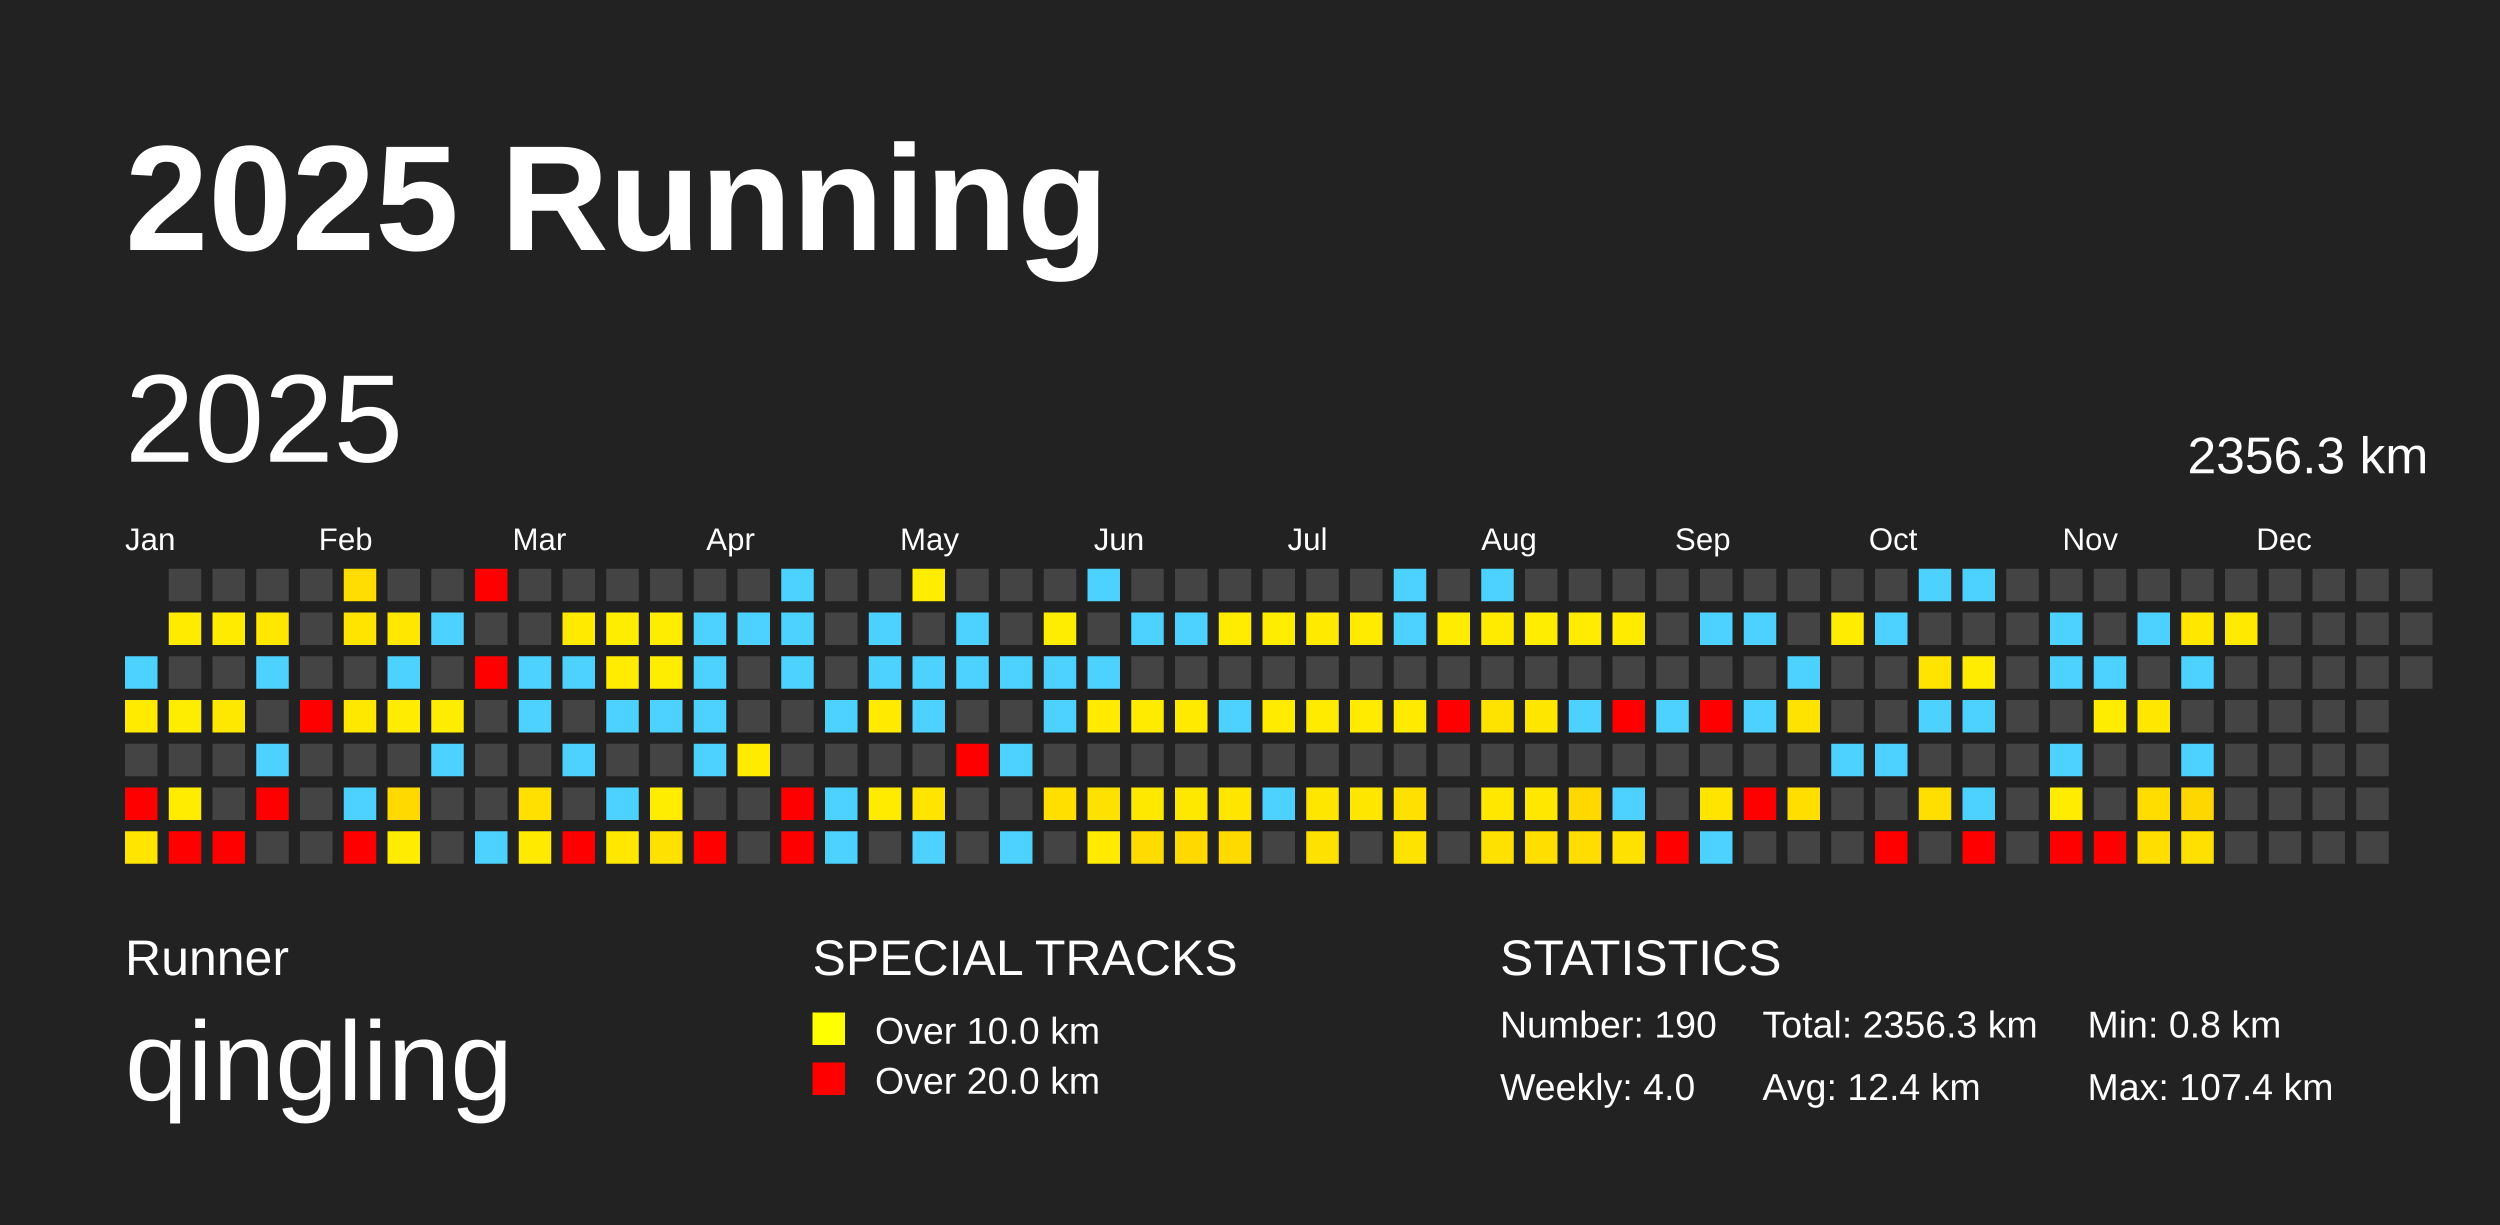
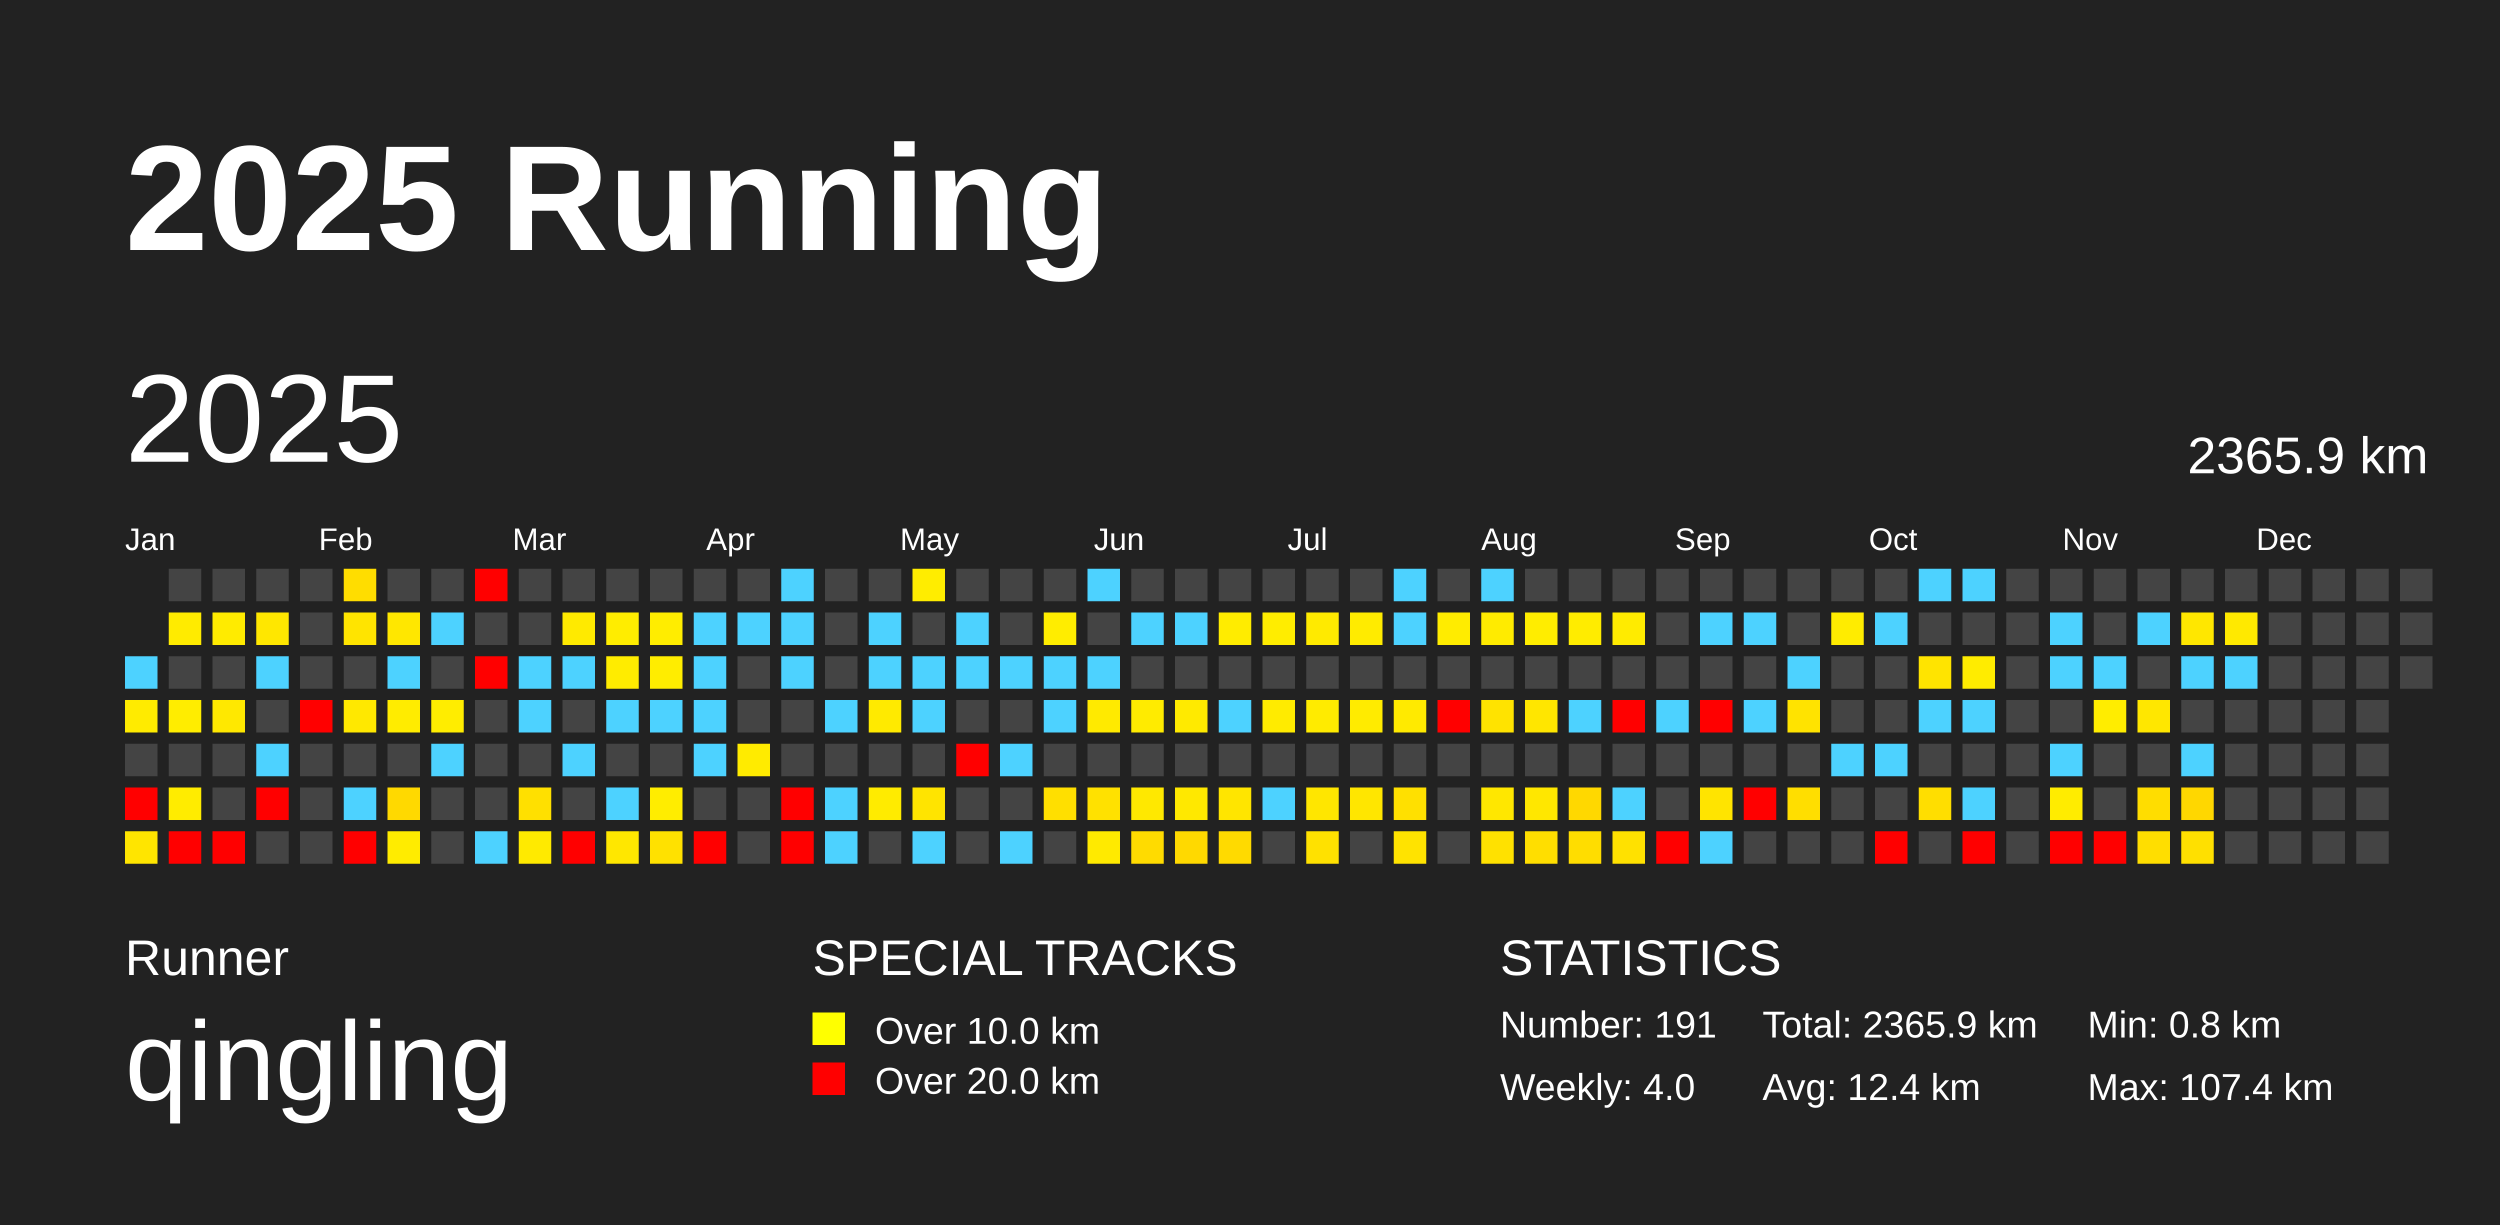
<svg xmlns="http://www.w3.org/2000/svg" baseProfile="full" height="98mm" version="1.1" viewBox="0,0,200,98" width="200mm">
  <defs />
  <rect fill="#222222" height="98" width="200" x="0" y="0" />
  <text fill="#FFFFFF" style="font-size:12px; font-family:Arial; font-weight:bold;" x="10" y="20">2025 Running</text>
  <text fill="#FFFFFF" style="font-size:4px; font-family:Arial" x="10" y="78">Runner</text>
  <text fill="#FFFFFF" style="font-size:9px; font-family:Arial" x="10" y="88">qingling</text>
  <text fill="#FFFFFF" style="font-size:4px; font-family:Arial" x="65" y="78">SPECIAL TRACKS</text>
  <rect fill="yellow" height="2.6" width="2.6" x="65" y="81" />
  <text fill="#FFFFFF" style="font-size:3px; font-family:Arial" x="70" y="83.5">Over 10.0 km</text>
  <rect fill="red" height="2.6" width="2.6" x="65" y="85" />
  <text fill="#FFFFFF" style="font-size:3px; font-family:Arial" x="70" y="87.5">Over 20.0 km</text>
  <text fill="#FFFFFF" style="font-size:4px; font-family:Arial" x="120" y="78">STATISTICS</text>
-   <text fill="#FFFFFF" style="font-size:3px; font-family:Arial" x="120" y="83">Number: 190</text>
+   <text fill="#FFFFFF" style="font-size:3px; font-family:Arial" x="120" y="83">Number: 191</text>
  <text fill="#FFFFFF" style="font-size:3px; font-family:Arial" x="120" y="88">Weekly: 4.0</text>
-   <text fill="#FFFFFF" style="font-size:3px; font-family:Arial" x="141" y="83">Total: 2356.3 km</text>
+   <text fill="#FFFFFF" style="font-size:3px; font-family:Arial" x="141" y="83">Total: 2365.9 km</text>
  <text fill="#FFFFFF" style="font-size:3px; font-family:Arial" x="141" y="88">Avg: 12.4 km</text>
  <text fill="#FFFFFF" style="font-size:3px; font-family:Arial" x="167" y="83">Min: 0.8 km</text>
  <text fill="#FFFFFF" style="font-size:3px; font-family:Arial" x="167" y="88">Max: 107.4 km</text>
  <text dominant-baseline="hanging" fill="#FFFFFF" style="font-size:10.0px; font-family:Arial;" x="10" y="30">2025</text>
-   <text dominant-baseline="hanging" fill="#FFFFFF" style="font-size:4.125px; font-family:Arial;" x="175" y="35">2356.3 km</text>
+   <text dominant-baseline="hanging" fill="#FFFFFF" style="font-size:4.125px; font-family:Arial;" x="175" y="35">2365.9 km</text>
  <text fill="#FFFFFF" style="font-size:2.5px; font-family:Arial" x="10.0" y="44">Jan</text>
  <text fill="#FFFFFF" style="font-size:2.5px; font-family:Arial" x="25.5" y="44">Feb</text>
  <text fill="#FFFFFF" style="font-size:2.5px; font-family:Arial" x="41.0" y="44">Mar</text>
  <text fill="#FFFFFF" style="font-size:2.5px; font-family:Arial" x="56.5" y="44">Apr</text>
  <text fill="#FFFFFF" style="font-size:2.5px; font-family:Arial" x="72.0" y="44">May</text>
  <text fill="#FFFFFF" style="font-size:2.5px; font-family:Arial" x="87.5" y="44">Jun</text>
  <text fill="#FFFFFF" style="font-size:2.5px; font-family:Arial" x="103.0" y="44">Jul</text>
  <text fill="#FFFFFF" style="font-size:2.5px; font-family:Arial" x="118.5" y="44">Aug</text>
  <text fill="#FFFFFF" style="font-size:2.5px; font-family:Arial" x="134.0" y="44">Sep</text>
  <text fill="#FFFFFF" style="font-size:2.5px; font-family:Arial" x="149.5" y="44">Oct</text>
  <text fill="#FFFFFF" style="font-size:2.5px; font-family:Arial" x="165.0" y="44">Nov</text>
  <text fill="#FFFFFF" style="font-size:2.5px; font-family:Arial" x="180.5" y="44">Dec</text>
  <rect fill="#4dd2ff" height="2.6" width="2.6" x="10.0" y="52.5" />
  <rect fill="#ffeb00" height="2.6" width="2.6" x="10.0" y="56.0" />
  <rect fill="#444444" height="2.6" width="2.6" x="10.0" y="59.5" />
  <rect fill="red" height="2.6" width="2.6" x="10.0" y="63.0" />
  <rect fill="#ffe500" height="2.6" width="2.6" x="10.0" y="66.5" />
  <rect fill="#444444" height="2.6" width="2.6" x="13.5" y="45.5" />
  <rect fill="#ffeb00" height="2.6" width="2.6" x="13.5" y="49.0" />
  <rect fill="#444444" height="2.6" width="2.6" x="13.5" y="52.5" />
  <rect fill="#ffed00" height="2.6" width="2.6" x="13.5" y="56.0" />
  <rect fill="#444444" height="2.6" width="2.6" x="13.5" y="59.5" />
  <rect fill="#ffec00" height="2.6" width="2.6" x="13.5" y="63.0" />
  <rect fill="red" height="2.6" width="2.6" x="13.5" y="66.5" />
  <rect fill="#444444" height="2.6" width="2.6" x="17.0" y="45.5" />
  <rect fill="#ffeb00" height="2.6" width="2.6" x="17.0" y="49.0" />
  <rect fill="#444444" height="2.6" width="2.6" x="17.0" y="52.5" />
  <rect fill="#ffe800" height="2.6" width="2.6" x="17.0" y="56.0" />
  <rect fill="#444444" height="2.6" width="2.6" x="17.0" y="59.5" />
  <rect fill="#444444" height="2.6" width="2.6" x="17.0" y="63.0" />
  <rect fill="red" height="2.6" width="2.6" x="17.0" y="66.5" />
  <rect fill="#444444" height="2.6" width="2.6" x="20.5" y="45.5" />
  <rect fill="#ffe700" height="2.6" width="2.6" x="20.5" y="49.0" />
  <rect fill="#4dd2ff" height="2.6" width="2.6" x="20.5" y="52.5" />
  <rect fill="#444444" height="2.6" width="2.6" x="20.5" y="56.0" />
  <rect fill="#4dd2ff" height="2.6" width="2.6" x="20.5" y="59.5" />
  <rect fill="red" height="2.6" width="2.6" x="20.5" y="63.0" />
  <rect fill="#444444" height="2.6" width="2.6" x="20.5" y="66.5" />
  <rect fill="#444444" height="2.6" width="2.6" x="24.0" y="45.5" />
  <rect fill="#444444" height="2.6" width="2.6" x="24.0" y="49.0" />
  <rect fill="#444444" height="2.6" width="2.6" x="24.0" y="52.5" />
  <rect fill="red" height="2.6" width="2.6" x="24.0" y="56.0" />
  <rect fill="#444444" height="2.6" width="2.6" x="24.0" y="59.5" />
  <rect fill="#444444" height="2.6" width="2.6" x="24.0" y="63.0" />
  <rect fill="#444444" height="2.6" width="2.6" x="24.0" y="66.5" />
  <rect fill="#ffdd00" height="2.6" width="2.6" x="27.5" y="45.5" />
  <rect fill="#ffe400" height="2.6" width="2.6" x="27.5" y="49.0" />
  <rect fill="#444444" height="2.6" width="2.6" x="27.5" y="52.5" />
  <rect fill="#ffe800" height="2.6" width="2.6" x="27.5" y="56.0" />
  <rect fill="#444444" height="2.6" width="2.6" x="27.5" y="59.5" />
  <rect fill="#4dd2ff" height="2.6" width="2.6" x="27.5" y="63.0" />
  <rect fill="red" height="2.6" width="2.6" x="27.5" y="66.5" />
  <rect fill="#444444" height="2.6" width="2.6" x="31.0" y="45.5" />
  <rect fill="#ffe700" height="2.6" width="2.6" x="31.0" y="49.0" />
  <rect fill="#4dd2ff" height="2.6" width="2.6" x="31.0" y="52.5" />
  <rect fill="#ffec00" height="2.6" width="2.6" x="31.0" y="56.0" />
  <rect fill="#444444" height="2.6" width="2.6" x="31.0" y="59.5" />
  <rect fill="#ffd900" height="2.6" width="2.6" x="31.0" y="63.0" />
  <rect fill="#ffec00" height="2.6" width="2.6" x="31.0" y="66.5" />
  <rect fill="#444444" height="2.6" width="2.6" x="34.5" y="45.5" />
  <rect fill="#4dd2ff" height="2.6" width="2.6" x="34.5" y="49.0" />
  <rect fill="#444444" height="2.6" width="2.6" x="34.5" y="52.5" />
  <rect fill="#ffed00" height="2.6" width="2.6" x="34.5" y="56.0" />
  <rect fill="#4dd2ff" height="2.6" width="2.6" x="34.5" y="59.5" />
  <rect fill="#444444" height="2.6" width="2.6" x="34.5" y="63.0" />
  <rect fill="#444444" height="2.6" width="2.6" x="34.5" y="66.5" />
  <rect fill="red" height="2.6" width="2.6" x="38.0" y="45.5" />
  <rect fill="#444444" height="2.6" width="2.6" x="38.0" y="49.0" />
  <rect fill="red" height="2.6" width="2.6" x="38.0" y="52.5" />
  <rect fill="#444444" height="2.6" width="2.6" x="38.0" y="56.0" />
  <rect fill="#444444" height="2.6" width="2.6" x="38.0" y="59.5" />
  <rect fill="#444444" height="2.6" width="2.6" x="38.0" y="63.0" />
  <rect fill="#4dd2ff" height="2.6" width="2.6" x="38.0" y="66.5" />
  <rect fill="#444444" height="2.6" width="2.6" x="41.5" y="45.5" />
  <rect fill="#444444" height="2.6" width="2.6" x="41.5" y="49.0" />
  <rect fill="#4dd2ff" height="2.6" width="2.6" x="41.5" y="52.5" />
  <rect fill="#4dd2ff" height="2.6" width="2.6" x="41.5" y="56.0" />
  <rect fill="#444444" height="2.6" width="2.6" x="41.5" y="59.5" />
  <rect fill="#ffe000" height="2.6" width="2.6" x="41.5" y="63.0" />
  <rect fill="#ffea00" height="2.6" width="2.6" x="41.5" y="66.5" />
  <rect fill="#444444" height="2.6" width="2.6" x="45.0" y="45.5" />
  <rect fill="#ffea00" height="2.6" width="2.6" x="45.0" y="49.0" />
  <rect fill="#4dd2ff" height="2.6" width="2.6" x="45.0" y="52.5" />
  <rect fill="#444444" height="2.6" width="2.6" x="45.0" y="56.0" />
  <rect fill="#4dd2ff" height="2.6" width="2.6" x="45.0" y="59.5" />
  <rect fill="#444444" height="2.6" width="2.6" x="45.0" y="63.0" />
  <rect fill="red" height="2.6" width="2.6" x="45.0" y="66.5" />
  <rect fill="#444444" height="2.6" width="2.6" x="48.5" y="45.5" />
  <rect fill="#ffed00" height="2.6" width="2.6" x="48.5" y="49.0" />
  <rect fill="#ffec00" height="2.6" width="2.6" x="48.5" y="52.5" />
  <rect fill="#4dd2ff" height="2.6" width="2.6" x="48.5" y="56.0" />
  <rect fill="#444444" height="2.6" width="2.6" x="48.5" y="59.5" />
  <rect fill="#4dd2ff" height="2.6" width="2.6" x="48.5" y="63.0" />
  <rect fill="#ffe700" height="2.6" width="2.6" x="48.5" y="66.5" />
  <rect fill="#444444" height="2.6" width="2.6" x="52.0" y="45.5" />
  <rect fill="#ffed00" height="2.6" width="2.6" x="52.0" y="49.0" />
  <rect fill="#ffed00" height="2.6" width="2.6" x="52.0" y="52.5" />
  <rect fill="#4dd2ff" height="2.6" width="2.6" x="52.0" y="56.0" />
  <rect fill="#444444" height="2.6" width="2.6" x="52.0" y="59.5" />
  <rect fill="#ffed00" height="2.6" width="2.6" x="52.0" y="63.0" />
  <rect fill="#ffe100" height="2.6" width="2.6" x="52.0" y="66.5" />
  <rect fill="#444444" height="2.6" width="2.6" x="55.5" y="45.5" />
  <rect fill="#4dd2ff" height="2.6" width="2.6" x="55.5" y="49.0" />
  <rect fill="#4dd2ff" height="2.6" width="2.6" x="55.5" y="52.5" />
  <rect fill="#4dd2ff" height="2.6" width="2.6" x="55.5" y="56.0" />
  <rect fill="#4dd2ff" height="2.6" width="2.6" x="55.5" y="59.5" />
  <rect fill="#444444" height="2.6" width="2.6" x="55.5" y="63.0" />
  <rect fill="red" height="2.6" width="2.6" x="55.5" y="66.5" />
  <rect fill="#444444" height="2.6" width="2.6" x="59.0" y="45.5" />
  <rect fill="#4dd2ff" height="2.6" width="2.6" x="59.0" y="49.0" />
  <rect fill="#444444" height="2.6" width="2.6" x="59.0" y="52.5" />
  <rect fill="#444444" height="2.6" width="2.6" x="59.0" y="56.0" />
  <rect fill="#ffeb00" height="2.6" width="2.6" x="59.0" y="59.5" />
  <rect fill="#444444" height="2.6" width="2.6" x="59.0" y="63.0" />
  <rect fill="#444444" height="2.6" width="2.6" x="59.0" y="66.5" />
  <rect fill="#4dd2ff" height="2.6" width="2.6" x="62.5" y="45.5" />
  <rect fill="#4dd2ff" height="2.6" width="2.6" x="62.5" y="49.0" />
  <rect fill="#4dd2ff" height="2.6" width="2.6" x="62.5" y="52.5" />
  <rect fill="#444444" height="2.6" width="2.6" x="62.5" y="56.0" />
  <rect fill="#444444" height="2.6" width="2.6" x="62.5" y="59.5" />
  <rect fill="red" height="2.6" width="2.6" x="62.5" y="63.0" />
  <rect fill="red" height="2.6" width="2.6" x="62.5" y="66.5" />
  <rect fill="#444444" height="2.6" width="2.6" x="66.0" y="45.5" />
  <rect fill="#444444" height="2.6" width="2.6" x="66.0" y="49.0" />
  <rect fill="#444444" height="2.6" width="2.6" x="66.0" y="52.5" />
  <rect fill="#4dd2ff" height="2.6" width="2.6" x="66.0" y="56.0" />
  <rect fill="#444444" height="2.6" width="2.6" x="66.0" y="59.5" />
  <rect fill="#4dd2ff" height="2.6" width="2.6" x="66.0" y="63.0" />
  <rect fill="#4dd2ff" height="2.6" width="2.6" x="66.0" y="66.5" />
  <rect fill="#444444" height="2.6" width="2.6" x="69.5" y="45.5" />
  <rect fill="#4dd2ff" height="2.6" width="2.6" x="69.5" y="49.0" />
  <rect fill="#4dd2ff" height="2.6" width="2.6" x="69.5" y="52.5" />
  <rect fill="#ffea00" height="2.6" width="2.6" x="69.5" y="56.0" />
  <rect fill="#444444" height="2.6" width="2.6" x="69.5" y="59.5" />
  <rect fill="#ffeb00" height="2.6" width="2.6" x="69.5" y="63.0" />
  <rect fill="#444444" height="2.6" width="2.6" x="69.5" y="66.5" />
  <rect fill="#ffed00" height="2.6" width="2.6" x="73.0" y="45.5" />
  <rect fill="#444444" height="2.6" width="2.6" x="73.0" y="49.0" />
  <rect fill="#4dd2ff" height="2.6" width="2.6" x="73.0" y="52.5" />
  <rect fill="#4dd2ff" height="2.6" width="2.6" x="73.0" y="56.0" />
  <rect fill="#444444" height="2.6" width="2.6" x="73.0" y="59.5" />
  <rect fill="#ffe400" height="2.6" width="2.6" x="73.0" y="63.0" />
  <rect fill="#4dd2ff" height="2.6" width="2.6" x="73.0" y="66.5" />
  <rect fill="#444444" height="2.6" width="2.6" x="76.5" y="45.5" />
  <rect fill="#4dd2ff" height="2.6" width="2.6" x="76.5" y="49.0" />
  <rect fill="#4dd2ff" height="2.6" width="2.6" x="76.5" y="52.5" />
  <rect fill="#444444" height="2.6" width="2.6" x="76.5" y="56.0" />
  <rect fill="red" height="2.6" width="2.6" x="76.5" y="59.5" />
  <rect fill="#444444" height="2.6" width="2.6" x="76.5" y="63.0" />
  <rect fill="#444444" height="2.6" width="2.6" x="76.5" y="66.5" />
  <rect fill="#444444" height="2.6" width="2.6" x="80.0" y="45.5" />
  <rect fill="#444444" height="2.6" width="2.6" x="80.0" y="49.0" />
  <rect fill="#4dd2ff" height="2.6" width="2.6" x="80.0" y="52.5" />
  <rect fill="#444444" height="2.6" width="2.6" x="80.0" y="56.0" />
  <rect fill="#4dd2ff" height="2.6" width="2.6" x="80.0" y="59.5" />
  <rect fill="#444444" height="2.6" width="2.6" x="80.0" y="63.0" />
  <rect fill="#4dd2ff" height="2.6" width="2.6" x="80.0" y="66.5" />
  <rect fill="#444444" height="2.6" width="2.6" x="83.5" y="45.5" />
  <rect fill="#ffed00" height="2.6" width="2.6" x="83.5" y="49.0" />
  <rect fill="#4dd2ff" height="2.6" width="2.6" x="83.5" y="52.5" />
  <rect fill="#4dd2ff" height="2.6" width="2.6" x="83.5" y="56.0" />
  <rect fill="#444444" height="2.6" width="2.6" x="83.5" y="59.5" />
  <rect fill="#ffdf00" height="2.6" width="2.6" x="83.5" y="63.0" />
  <rect fill="#444444" height="2.6" width="2.6" x="83.5" y="66.5" />
  <rect fill="#4dd2ff" height="2.6" width="2.6" x="87.0" y="45.5" />
  <rect fill="#444444" height="2.6" width="2.6" x="87.0" y="49.0" />
  <rect fill="#4dd2ff" height="2.6" width="2.6" x="87.0" y="52.5" />
  <rect fill="#ffea00" height="2.6" width="2.6" x="87.0" y="56.0" />
  <rect fill="#444444" height="2.6" width="2.6" x="87.0" y="59.5" />
  <rect fill="#ffe100" height="2.6" width="2.6" x="87.0" y="63.0" />
  <rect fill="#ffea00" height="2.6" width="2.6" x="87.0" y="66.5" />
  <rect fill="#444444" height="2.6" width="2.6" x="90.5" y="45.5" />
  <rect fill="#4dd2ff" height="2.6" width="2.6" x="90.5" y="49.0" />
  <rect fill="#444444" height="2.6" width="2.6" x="90.5" y="52.5" />
  <rect fill="#ffeb00" height="2.6" width="2.6" x="90.5" y="56.0" />
  <rect fill="#444444" height="2.6" width="2.6" x="90.5" y="59.5" />
  <rect fill="#ffe800" height="2.6" width="2.6" x="90.5" y="63.0" />
  <rect fill="#ffdb00" height="2.6" width="2.6" x="90.5" y="66.5" />
  <rect fill="#444444" height="2.6" width="2.6" x="94.0" y="45.5" />
  <rect fill="#4dd2ff" height="2.6" width="2.6" x="94.0" y="49.0" />
  <rect fill="#444444" height="2.6" width="2.6" x="94.0" y="52.5" />
  <rect fill="#ffea00" height="2.6" width="2.6" x="94.0" y="56.0" />
  <rect fill="#444444" height="2.6" width="2.6" x="94.0" y="59.5" />
  <rect fill="#ffe800" height="2.6" width="2.6" x="94.0" y="63.0" />
  <rect fill="#ffd900" height="2.6" width="2.6" x="94.0" y="66.5" />
  <rect fill="#444444" height="2.6" width="2.6" x="97.5" y="45.5" />
  <rect fill="#ffec00" height="2.6" width="2.6" x="97.5" y="49.0" />
  <rect fill="#444444" height="2.6" width="2.6" x="97.5" y="52.5" />
  <rect fill="#4dd2ff" height="2.6" width="2.6" x="97.5" y="56.0" />
  <rect fill="#444444" height="2.6" width="2.6" x="97.5" y="59.5" />
  <rect fill="#ffe500" height="2.6" width="2.6" x="97.5" y="63.0" />
  <rect fill="#ffda00" height="2.6" width="2.6" x="97.5" y="66.5" />
  <rect fill="#444444" height="2.6" width="2.6" x="101.0" y="45.5" />
  <rect fill="#ffed00" height="2.6" width="2.6" x="101.0" y="49.0" />
  <rect fill="#444444" height="2.6" width="2.6" x="101.0" y="52.5" />
  <rect fill="#ffeb00" height="2.6" width="2.6" x="101.0" y="56.0" />
  <rect fill="#444444" height="2.6" width="2.6" x="101.0" y="59.5" />
  <rect fill="#4dd2ff" height="2.6" width="2.6" x="101.0" y="63.0" />
  <rect fill="#444444" height="2.6" width="2.6" x="101.0" y="66.5" />
  <rect fill="#444444" height="2.6" width="2.6" x="104.5" y="45.5" />
  <rect fill="#ffea00" height="2.6" width="2.6" x="104.5" y="49.0" />
  <rect fill="#444444" height="2.6" width="2.6" x="104.5" y="52.5" />
  <rect fill="#ffeb00" height="2.6" width="2.6" x="104.5" y="56.0" />
  <rect fill="#444444" height="2.6" width="2.6" x="104.5" y="59.5" />
  <rect fill="#ffe600" height="2.6" width="2.6" x="104.5" y="63.0" />
  <rect fill="#ffe100" height="2.6" width="2.6" x="104.5" y="66.5" />
  <rect fill="#444444" height="2.6" width="2.6" x="108.0" y="45.5" />
  <rect fill="#ffeb00" height="2.6" width="2.6" x="108.0" y="49.0" />
  <rect fill="#444444" height="2.6" width="2.6" x="108.0" y="52.5" />
  <rect fill="#ffeb00" height="2.6" width="2.6" x="108.0" y="56.0" />
  <rect fill="#444444" height="2.6" width="2.6" x="108.0" y="59.5" />
  <rect fill="#ffe600" height="2.6" width="2.6" x="108.0" y="63.0" />
  <rect fill="#444444" height="2.6" width="2.6" x="108.0" y="66.5" />
  <rect fill="#4dd2ff" height="2.6" width="2.6" x="111.5" y="45.5" />
  <rect fill="#4dd2ff" height="2.6" width="2.6" x="111.5" y="49.0" />
  <rect fill="#444444" height="2.6" width="2.6" x="111.5" y="52.5" />
  <rect fill="#ffea00" height="2.6" width="2.6" x="111.5" y="56.0" />
  <rect fill="#444444" height="2.6" width="2.6" x="111.5" y="59.5" />
  <rect fill="#ffe000" height="2.6" width="2.6" x="111.5" y="63.0" />
  <rect fill="#ffe300" height="2.6" width="2.6" x="111.5" y="66.5" />
  <rect fill="#444444" height="2.6" width="2.6" x="115.0" y="45.5" />
  <rect fill="#ffec00" height="2.6" width="2.6" x="115.0" y="49.0" />
  <rect fill="#444444" height="2.6" width="2.6" x="115.0" y="52.5" />
  <rect fill="red" height="2.6" width="2.6" x="115.0" y="56.0" />
  <rect fill="#444444" height="2.6" width="2.6" x="115.0" y="59.5" />
  <rect fill="#444444" height="2.6" width="2.6" x="115.0" y="63.0" />
  <rect fill="#444444" height="2.6" width="2.6" x="115.0" y="66.5" />
  <rect fill="#4dd2ff" height="2.6" width="2.6" x="118.5" y="45.5" />
  <rect fill="#ffeb00" height="2.6" width="2.6" x="118.5" y="49.0" />
  <rect fill="#444444" height="2.6" width="2.6" x="118.5" y="52.5" />
  <rect fill="#ffe300" height="2.6" width="2.6" x="118.5" y="56.0" />
  <rect fill="#444444" height="2.6" width="2.6" x="118.5" y="59.5" />
  <rect fill="#ffe700" height="2.6" width="2.6" x="118.5" y="63.0" />
  <rect fill="#ffe100" height="2.6" width="2.6" x="118.5" y="66.5" />
  <rect fill="#444444" height="2.6" width="2.6" x="122.0" y="45.5" />
  <rect fill="#ffed00" height="2.6" width="2.6" x="122.0" y="49.0" />
  <rect fill="#444444" height="2.6" width="2.6" x="122.0" y="52.5" />
  <rect fill="#ffe600" height="2.6" width="2.6" x="122.0" y="56.0" />
  <rect fill="#444444" height="2.6" width="2.6" x="122.0" y="59.5" />
  <rect fill="#ffe700" height="2.6" width="2.6" x="122.0" y="63.0" />
  <rect fill="#ffde00" height="2.6" width="2.6" x="122.0" y="66.5" />
  <rect fill="#444444" height="2.6" width="2.6" x="125.5" y="45.5" />
  <rect fill="#ffec00" height="2.6" width="2.6" x="125.5" y="49.0" />
  <rect fill="#444444" height="2.6" width="2.6" x="125.5" y="52.5" />
  <rect fill="#4dd2ff" height="2.6" width="2.6" x="125.5" y="56.0" />
  <rect fill="#444444" height="2.6" width="2.6" x="125.5" y="59.5" />
  <rect fill="#ffd800" height="2.6" width="2.6" x="125.5" y="63.0" />
  <rect fill="#ffdd00" height="2.6" width="2.6" x="125.5" y="66.5" />
  <rect fill="#444444" height="2.6" width="2.6" x="129.0" y="45.5" />
  <rect fill="#ffeb00" height="2.6" width="2.6" x="129.0" y="49.0" />
  <rect fill="#444444" height="2.6" width="2.6" x="129.0" y="52.5" />
  <rect fill="red" height="2.6" width="2.6" x="129.0" y="56.0" />
  <rect fill="#444444" height="2.6" width="2.6" x="129.0" y="59.5" />
  <rect fill="#4dd2ff" height="2.6" width="2.6" x="129.0" y="63.0" />
  <rect fill="#ffe100" height="2.6" width="2.6" x="129.0" y="66.5" />
  <rect fill="#444444" height="2.6" width="2.6" x="132.5" y="45.5" />
  <rect fill="#444444" height="2.6" width="2.6" x="132.5" y="49.0" />
  <rect fill="#444444" height="2.6" width="2.6" x="132.5" y="52.5" />
  <rect fill="#4dd2ff" height="2.6" width="2.6" x="132.5" y="56.0" />
  <rect fill="#444444" height="2.6" width="2.6" x="132.5" y="59.5" />
  <rect fill="#444444" height="2.6" width="2.6" x="132.5" y="63.0" />
  <rect fill="red" height="2.6" width="2.6" x="132.5" y="66.5" />
  <rect fill="#444444" height="2.6" width="2.6" x="136.0" y="45.5" />
  <rect fill="#4dd2ff" height="2.6" width="2.6" x="136.0" y="49.0" />
  <rect fill="#444444" height="2.6" width="2.6" x="136.0" y="52.5" />
  <rect fill="red" height="2.6" width="2.6" x="136.0" y="56.0" />
  <rect fill="#444444" height="2.6" width="2.6" x="136.0" y="59.5" />
  <rect fill="#ffe400" height="2.6" width="2.6" x="136.0" y="63.0" />
  <rect fill="#4dd2ff" height="2.6" width="2.6" x="136.0" y="66.5" />
  <rect fill="#444444" height="2.6" width="2.6" x="139.5" y="45.5" />
  <rect fill="#4dd2ff" height="2.6" width="2.6" x="139.5" y="49.0" />
  <rect fill="#444444" height="2.6" width="2.6" x="139.5" y="52.5" />
  <rect fill="#4dd2ff" height="2.6" width="2.6" x="139.5" y="56.0" />
  <rect fill="#444444" height="2.6" width="2.6" x="139.5" y="59.5" />
  <rect fill="red" height="2.6" width="2.6" x="139.5" y="63.0" />
  <rect fill="#444444" height="2.6" width="2.6" x="139.5" y="66.5" />
  <rect fill="#444444" height="2.6" width="2.6" x="143.0" y="45.5" />
  <rect fill="#444444" height="2.6" width="2.6" x="143.0" y="49.0" />
  <rect fill="#4dd2ff" height="2.6" width="2.6" x="143.0" y="52.5" />
  <rect fill="#ffe300" height="2.6" width="2.6" x="143.0" y="56.0" />
  <rect fill="#444444" height="2.6" width="2.6" x="143.0" y="59.5" />
  <rect fill="#ffde00" height="2.6" width="2.6" x="143.0" y="63.0" />
  <rect fill="#444444" height="2.6" width="2.6" x="143.0" y="66.5" />
  <rect fill="#444444" height="2.6" width="2.6" x="146.5" y="45.5" />
  <rect fill="#ffec00" height="2.6" width="2.6" x="146.5" y="49.0" />
  <rect fill="#444444" height="2.6" width="2.6" x="146.5" y="52.5" />
  <rect fill="#444444" height="2.6" width="2.6" x="146.5" y="56.0" />
  <rect fill="#4dd2ff" height="2.6" width="2.6" x="146.5" y="59.5" />
  <rect fill="#444444" height="2.6" width="2.6" x="146.5" y="63.0" />
  <rect fill="#444444" height="2.6" width="2.6" x="146.5" y="66.5" />
  <rect fill="#444444" height="2.6" width="2.6" x="150.0" y="45.5" />
  <rect fill="#4dd2ff" height="2.6" width="2.6" x="150.0" y="49.0" />
  <rect fill="#444444" height="2.6" width="2.6" x="150.0" y="52.5" />
  <rect fill="#444444" height="2.6" width="2.6" x="150.0" y="56.0" />
  <rect fill="#4dd2ff" height="2.6" width="2.6" x="150.0" y="59.5" />
  <rect fill="#444444" height="2.6" width="2.6" x="150.0" y="63.0" />
  <rect fill="red" height="2.6" width="2.6" x="150.0" y="66.5" />
  <rect fill="#4dd2ff" height="2.6" width="2.6" x="153.5" y="45.5" />
  <rect fill="#444444" height="2.6" width="2.6" x="153.5" y="49.0" />
  <rect fill="#ffe400" height="2.6" width="2.6" x="153.5" y="52.5" />
  <rect fill="#4dd2ff" height="2.6" width="2.6" x="153.5" y="56.0" />
  <rect fill="#444444" height="2.6" width="2.6" x="153.5" y="59.5" />
  <rect fill="#ffde00" height="2.6" width="2.6" x="153.5" y="63.0" />
  <rect fill="#444444" height="2.6" width="2.6" x="153.5" y="66.5" />
  <rect fill="#4dd2ff" height="2.6" width="2.6" x="157.0" y="45.5" />
  <rect fill="#444444" height="2.6" width="2.6" x="157.0" y="49.0" />
  <rect fill="#ffec00" height="2.6" width="2.6" x="157.0" y="52.5" />
  <rect fill="#4dd2ff" height="2.6" width="2.6" x="157.0" y="56.0" />
  <rect fill="#444444" height="2.6" width="2.6" x="157.0" y="59.5" />
  <rect fill="#4dd2ff" height="2.6" width="2.6" x="157.0" y="63.0" />
  <rect fill="red" height="2.6" width="2.6" x="157.0" y="66.5" />
  <rect fill="#444444" height="2.6" width="2.6" x="160.5" y="45.5" />
  <rect fill="#444444" height="2.6" width="2.6" x="160.5" y="49.0" />
  <rect fill="#444444" height="2.6" width="2.6" x="160.5" y="52.5" />
  <rect fill="#444444" height="2.6" width="2.6" x="160.5" y="56.0" />
  <rect fill="#444444" height="2.6" width="2.6" x="160.5" y="59.5" />
  <rect fill="#444444" height="2.6" width="2.6" x="160.5" y="63.0" />
  <rect fill="#444444" height="2.6" width="2.6" x="160.5" y="66.5" />
  <rect fill="#444444" height="2.6" width="2.6" x="164.0" y="45.5" />
  <rect fill="#4dd2ff" height="2.6" width="2.6" x="164.0" y="49.0" />
  <rect fill="#4dd2ff" height="2.6" width="2.6" x="164.0" y="52.5" />
  <rect fill="#444444" height="2.6" width="2.6" x="164.0" y="56.0" />
  <rect fill="#4dd2ff" height="2.6" width="2.6" x="164.0" y="59.5" />
  <rect fill="#ffec00" height="2.6" width="2.6" x="164.0" y="63.0" />
  <rect fill="red" height="2.6" width="2.6" x="164.0" y="66.5" />
  <rect fill="#444444" height="2.6" width="2.6" x="167.5" y="45.5" />
  <rect fill="#444444" height="2.6" width="2.6" x="167.5" y="49.0" />
  <rect fill="#4dd2ff" height="2.6" width="2.6" x="167.5" y="52.5" />
  <rect fill="#ffed00" height="2.6" width="2.6" x="167.5" y="56.0" />
  <rect fill="#444444" height="2.6" width="2.6" x="167.5" y="59.5" />
  <rect fill="#444444" height="2.6" width="2.6" x="167.5" y="63.0" />
  <rect fill="red" height="2.6" width="2.6" x="167.5" y="66.5" />
  <rect fill="#444444" height="2.6" width="2.6" x="171.0" y="45.5" />
  <rect fill="#4dd2ff" height="2.6" width="2.6" x="171.0" y="49.0" />
  <rect fill="#444444" height="2.6" width="2.6" x="171.0" y="52.5" />
  <rect fill="#ffe700" height="2.6" width="2.6" x="171.0" y="56.0" />
  <rect fill="#444444" height="2.6" width="2.6" x="171.0" y="59.5" />
  <rect fill="#ffdd00" height="2.6" width="2.6" x="171.0" y="63.0" />
  <rect fill="#ffde00" height="2.6" width="2.6" x="171.0" y="66.5" />
  <rect fill="#444444" height="2.6" width="2.6" x="174.5" y="45.5" />
  <rect fill="#ffe700" height="2.6" width="2.6" x="174.5" y="49.0" />
  <rect fill="#4dd2ff" height="2.6" width="2.6" x="174.5" y="52.5" />
  <rect fill="#444444" height="2.6" width="2.6" x="174.5" y="56.0" />
  <rect fill="#4dd2ff" height="2.6" width="2.6" x="174.5" y="59.5" />
  <rect fill="#ffd700" height="2.6" width="2.6" x="174.5" y="63.0" />
  <rect fill="#ffe000" height="2.6" width="2.6" x="174.5" y="66.5" />
  <rect fill="#444444" height="2.6" width="2.6" x="178.0" y="45.5" />
  <rect fill="#ffe900" height="2.6" width="2.6" x="178.0" y="49.0" />
-   <rect fill="#444444" height="2.6" width="2.6" x="178.0" y="52.5" />
+   <rect fill="#4dd2ff" height="2.6" width="2.6" x="178.0" y="52.5" />
  <rect fill="#444444" height="2.6" width="2.6" x="178.0" y="56.0" />
  <rect fill="#444444" height="2.6" width="2.6" x="178.0" y="59.5" />
  <rect fill="#444444" height="2.6" width="2.6" x="178.0" y="63.0" />
  <rect fill="#444444" height="2.6" width="2.6" x="178.0" y="66.5" />
  <rect fill="#444444" height="2.6" width="2.6" x="181.5" y="45.5" />
  <rect fill="#444444" height="2.6" width="2.6" x="181.5" y="49.0" />
  <rect fill="#444444" height="2.6" width="2.6" x="181.5" y="52.5" />
  <rect fill="#444444" height="2.6" width="2.6" x="181.5" y="56.0" />
  <rect fill="#444444" height="2.6" width="2.6" x="181.5" y="59.5" />
  <rect fill="#444444" height="2.6" width="2.6" x="181.5" y="63.0" />
  <rect fill="#444444" height="2.6" width="2.6" x="181.5" y="66.5" />
  <rect fill="#444444" height="2.6" width="2.6" x="185.0" y="45.5" />
  <rect fill="#444444" height="2.6" width="2.6" x="185.0" y="49.0" />
  <rect fill="#444444" height="2.6" width="2.6" x="185.0" y="52.5" />
  <rect fill="#444444" height="2.6" width="2.6" x="185.0" y="56.0" />
  <rect fill="#444444" height="2.6" width="2.6" x="185.0" y="59.5" />
  <rect fill="#444444" height="2.6" width="2.6" x="185.0" y="63.0" />
  <rect fill="#444444" height="2.6" width="2.6" x="185.0" y="66.5" />
  <rect fill="#444444" height="2.6" width="2.6" x="188.5" y="45.5" />
  <rect fill="#444444" height="2.6" width="2.6" x="188.5" y="49.0" />
  <rect fill="#444444" height="2.6" width="2.6" x="188.5" y="52.5" />
  <rect fill="#444444" height="2.6" width="2.6" x="188.5" y="56.0" />
  <rect fill="#444444" height="2.6" width="2.6" x="188.5" y="59.5" />
  <rect fill="#444444" height="2.6" width="2.6" x="188.5" y="63.0" />
  <rect fill="#444444" height="2.6" width="2.6" x="188.5" y="66.5" />
  <rect fill="#444444" height="2.6" width="2.6" x="192.0" y="45.5" />
  <rect fill="#444444" height="2.6" width="2.6" x="192.0" y="49.0" />
  <rect fill="#444444" height="2.6" width="2.6" x="192.0" y="52.5" />
</svg>
